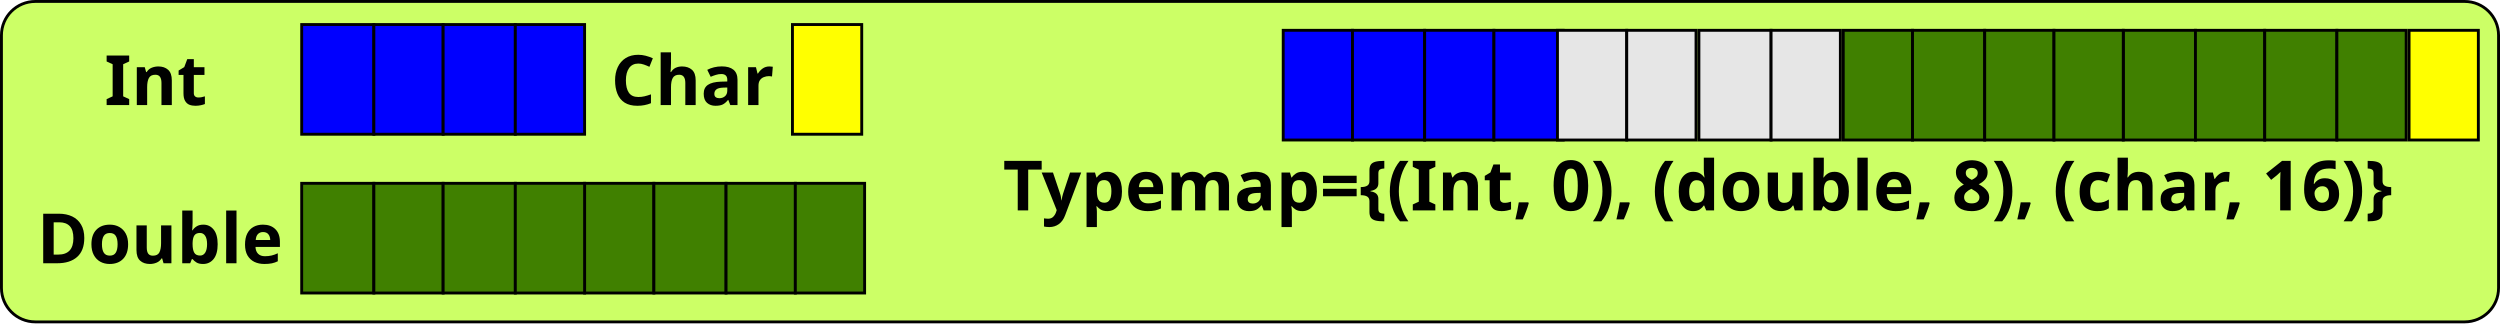
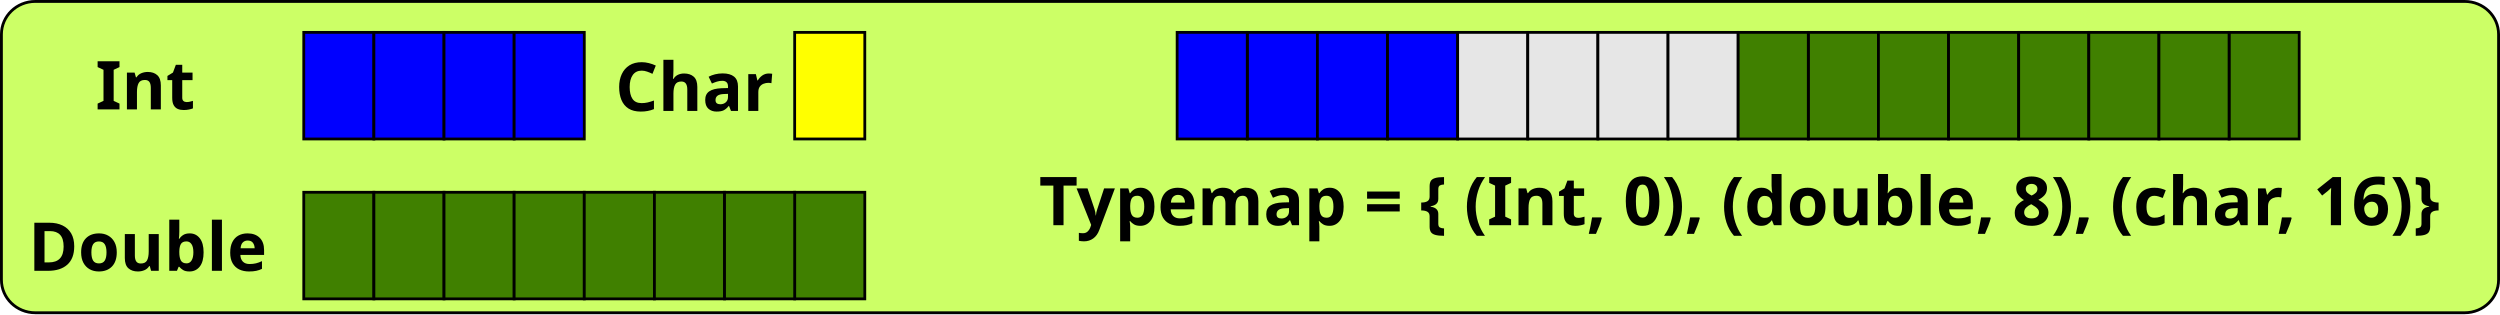
- <svg xmlns="http://www.w3.org/2000/svg" viewBox="0 0 866.008 112.001" height="112.001" width="866.008" xml:space="preserve" id="svg2" version="1.1">
+ <svg xmlns="http://www.w3.org/2000/svg" xmlns:xlink="http://www.w3.org/1999/xlink" viewBox="0 0 891.218 112.001" height="112.001" width="891.218" xml:space="preserve" id="svg2" version="1.1">
  <defs id="defs6">
    <clipPath id="clipPath18" clipPathUnits="userSpaceOnUse">
      <path style="clip-rule:evenodd" id="path16" d="M 0,1.2207e-4 H 720 V 450 H 0 Z" />
    </clipPath>
    <clipPath id="clipPath80" clipPathUnits="userSpaceOnUse">
      <path style="clip-rule:evenodd" id="path78" d="M 1.0729e-5,0 H 720 V 450 H 1.0729e-5 Z" />
    </clipPath>
    <clipPath id="clipPath92" clipPathUnits="userSpaceOnUse">
      <path style="clip-rule:evenodd" id="path90" d="M 1.0729e-5,0 H 720 V 450 H 1.0729e-5 Z" />
    </clipPath>
    <clipPath id="clipPath168" clipPathUnits="userSpaceOnUse">
      <path style="clip-rule:evenodd" id="path166" d="M 1.0729e-5,0 H 720 V 450 H 1.0729e-5 Z" />
    </clipPath>
    <clipPath id="clipPath184" clipPathUnits="userSpaceOnUse">
      <path style="clip-rule:evenodd" id="path182" d="M 1.0729e-5,0 H 720 V 450 H 1.0729e-5 Z" />
    </clipPath>
  </defs>
-   <path d="m 0.5,12.22 c 0,-6.48 5.248,-11.72 11.721,-11.72 H 853.774 c 6.48,0 11.733,5.24 11.733,11.72 v 87.547 c 0,6.48 -5.253,11.733 -11.733,11.733 H 12.222 c -6.473,0 -11.721,-5.253 -11.721,-11.733 z" style="fill:#ccff66;fill-opacity:1;fill-rule:evenodd;stroke:none;stroke-width:1.333" id="path22" />
-   <path d="m 0.5,12.22 c 0,-6.48 5.248,-11.72 11.721,-11.72 H 853.774 c 6.48,0 11.733,5.24 11.733,11.72 v 87.547 c 0,6.48 -5.253,11.733 -11.733,11.733 H 12.222 c -6.473,0 -11.721,-5.253 -11.721,-11.733 z" style="fill:none;stroke:#000000;stroke-width:1.001;stroke-linecap:butt;stroke-linejoin:miter;stroke-miterlimit:10;stroke-dasharray:none;stroke-opacity:1" id="path24" />
-   <path d="m 202.507,101.5 h 24 v -38 h -24 z" style="fill:#408000;fill-opacity:1;fill-rule:evenodd;stroke:none;stroke-width:1.333" id="path26" />
-   <path d="m 202.507,101.5 h 24 v -38 h -24 z" style="fill:none;stroke:#000000;stroke-width:1.001;stroke-linecap:butt;stroke-linejoin:miter;stroke-miterlimit:10;stroke-dasharray:none;stroke-opacity:1" id="path28" />
-   <path d="m 226.507,101.5 h 25 v -38 h -25 z" style="fill:#408000;fill-opacity:1;fill-rule:evenodd;stroke:none;stroke-width:1.333" id="path30" />
-   <path d="m 226.507,101.5 h 25 v -38 h -25 z" style="fill:none;stroke:#000000;stroke-width:1.001;stroke-linecap:butt;stroke-linejoin:miter;stroke-miterlimit:10;stroke-dasharray:none;stroke-opacity:1" id="path32" />
-   <path d="m 251.507,101.5 h 24 v -38 h -24 z" style="fill:#408000;fill-opacity:1;fill-rule:evenodd;stroke:none;stroke-width:1.333" id="path34" />
-   <path d="m 251.507,101.5 h 24 v -38 h -24 z" style="fill:none;stroke:#000000;stroke-width:1.001;stroke-linecap:butt;stroke-linejoin:miter;stroke-miterlimit:10;stroke-dasharray:none;stroke-opacity:1" id="path36" />
-   <path d="m 275.507,101.5 h 24 v -38 h -24 z" style="fill:#408000;fill-opacity:1;fill-rule:evenodd;stroke:none;stroke-width:1.333" id="path38" />
-   <path d="m 275.507,101.5 h 24 v -38 h -24 z" style="fill:none;stroke:#000000;stroke-width:1.001;stroke-linecap:butt;stroke-linejoin:miter;stroke-miterlimit:10;stroke-dasharray:none;stroke-opacity:1" id="path40" />
-   <path d="m 104.507,101.5 h 25 v -38 h -25 z" style="fill:#408000;fill-opacity:1;fill-rule:evenodd;stroke:none;stroke-width:1.333" id="path42" />
-   <path d="m 104.507,101.5 h 25 v -38 h -25 z" style="fill:none;stroke:#000000;stroke-width:1.001;stroke-linecap:butt;stroke-linejoin:miter;stroke-miterlimit:10;stroke-dasharray:none;stroke-opacity:1" id="path44" />
-   <path d="m 129.507,101.5 h 24 v -38 h -24 z" style="fill:#408000;fill-opacity:1;fill-rule:evenodd;stroke:none;stroke-width:1.333" id="path46" />
-   <path d="m 129.507,101.5 h 24 v -38 h -24 z" style="fill:none;stroke:#000000;stroke-width:1.001;stroke-linecap:butt;stroke-linejoin:miter;stroke-miterlimit:10;stroke-dasharray:none;stroke-opacity:1" id="path48" />
-   <path d="m 153.507,101.5 h 25 v -38 h -25 z" style="fill:#408000;fill-opacity:1;fill-rule:evenodd;stroke:none;stroke-width:1.333" id="path50" />
-   <path d="m 153.507,101.5 h 25 v -38 h -25 z" style="fill:none;stroke:#000000;stroke-width:1.001;stroke-linecap:butt;stroke-linejoin:miter;stroke-miterlimit:10;stroke-dasharray:none;stroke-opacity:1" id="path52" />
-   <path d="m 178.507,101.5 h 24 v -38 h -24 z" style="fill:#408000;fill-opacity:1;fill-rule:evenodd;stroke:none;stroke-width:1.333" id="path54" />
-   <path d="m 178.507,101.5 h 24 v -38 h -24 z" style="fill:none;stroke:#000000;stroke-width:1.001;stroke-linecap:butt;stroke-linejoin:miter;stroke-miterlimit:10;stroke-dasharray:none;stroke-opacity:1" id="path56" />
-   <path d="m 104.507,46.5 h 25 V 8.501 h -25 z" style="fill:#0000ff;fill-opacity:1;fill-rule:evenodd;stroke:none;stroke-width:1.333" id="path58" />
-   <path d="m 104.507,46.5 h 25 V 8.501 h -25 z" style="fill:none;stroke:#000000;stroke-width:1.001;stroke-linecap:butt;stroke-linejoin:miter;stroke-miterlimit:10;stroke-dasharray:none;stroke-opacity:1" id="path60" />
-   <path d="m 129.507,46.5 h 24 V 8.501 h -24 z" style="fill:#0000ff;fill-opacity:1;fill-rule:evenodd;stroke:none;stroke-width:1.333" id="path62" />
-   <path d="m 129.507,46.5 h 24 V 8.501 h -24 z" style="fill:none;stroke:#000000;stroke-width:1.001;stroke-linecap:butt;stroke-linejoin:miter;stroke-miterlimit:10;stroke-dasharray:none;stroke-opacity:1" id="path64" />
-   <path d="m 153.507,46.5 h 25 V 8.501 h -25 z" style="fill:#0000ff;fill-opacity:1;fill-rule:evenodd;stroke:none;stroke-width:1.333" id="path66" />
-   <path d="m 153.507,46.5 h 25 V 8.501 h -25 z" style="fill:none;stroke:#000000;stroke-width:1.001;stroke-linecap:butt;stroke-linejoin:miter;stroke-miterlimit:10;stroke-dasharray:none;stroke-opacity:1" id="path68" />
-   <path d="m 178.507,46.5 h 24 V 8.501 h -24 z" style="fill:#0000ff;fill-opacity:1;fill-rule:evenodd;stroke:none;stroke-width:1.333" id="path70" />
-   <path d="m 178.507,46.5 h 24 V 8.501 h -24 z" style="fill:none;stroke:#000000;stroke-width:1.001;stroke-linecap:butt;stroke-linejoin:miter;stroke-miterlimit:10;stroke-dasharray:none;stroke-opacity:1" id="path72" />
-   <g id="g74" transform="matrix(1.333333,0,0,-1.333333,-56.9995,367.9938)">
-     <g id="g76" clip-path="url(#clipPath80)">
-       <text transform="matrix(1,0,0,-1,69.875,248.7)" style="font-variant:normal;font-weight:bold;font-size:18.025px;font-family:Calibri;-inkscape-font-specification:Calibri-Bold;writing-mode:lr-tb;fill:#000000;fill-opacity:1;fill-rule:nonzero;stroke:none" id="text84">
-         <tspan x="0 4.506 14.24" y="0" id="tspan82">Int</tspan>
-       </text>
-     </g>
+   <path d="m 0.508,12.226 c 0,-6.479 5.401,-11.718 12.063,-11.718 H 878.635 c 6.669,0 12.075,5.239 12.075,11.718 v 87.535 c 0,6.479 -5.406,11.732 -12.075,11.732 H 12.57 c -6.662,0 -12.063,-5.253 -12.063,-11.732 z" style="fill:#ccff66;fill-opacity:1;stroke:#000000;stroke-width:1.015;stroke-linecap:butt;stroke-linejoin:miter;stroke-miterlimit:10;stroke-dasharray:none;stroke-opacity:1" id="path24" />
+   <path id="path9728" style="fill:#ffff00;fill-opacity:1;stroke:#000000;stroke-width:1.001;stroke-linecap:butt;stroke-linejoin:miter;stroke-miterlimit:10;stroke-dasharray:none;stroke-opacity:1" d="m 283.289,49.543 h 25 v -38 h -25 z" />
+   <g id="g9754" transform="translate(2.521008,-152.521)">
+     <path id="path60" style="fill:#0000ff;fill-opacity:1;stroke:#000000;stroke-width:1.001;stroke-linecap:butt;stroke-linejoin:miter;stroke-miterlimit:10;stroke-dasharray:none;stroke-opacity:1" d="m 105.768,202.064 h 25 v -38 h -25 z" />
+     <use transform="translate(25)" height="100%" width="100%" id="use9730" xlink:href="#path60" y="0" x="0" />
+     <use transform="translate(50)" x="0" y="0" xlink:href="#path60" id="use9732" width="100%" height="100%" />
+     <use transform="translate(75)" height="100%" width="100%" id="use9734" xlink:href="#path60" y="0" x="0" />
  </g>
-   <g id="g86" transform="matrix(1.333333,0,0,-1.333333,-56.9995,367.9938)">
-     <g id="g88" clip-path="url(#clipPath92)">
-       <text transform="matrix(1,0,0,-1,52.35,207.6)" style="font-variant:normal;font-weight:bold;font-size:18.025px;font-family:Calibri;-inkscape-font-specification:Calibri-Bold;writing-mode:lr-tb;fill:#000000;fill-opacity:1;fill-rule:nonzero;stroke:none" id="text96">
-         <tspan x="0 11.284 21.035 30.787 40.538 45.044" y="0" id="tspan94">Double</tspan>
-       </text>
-     </g>
+   <g id="g9764" transform="translate(1.260498,-152.521)">
+     <path id="path44" style="fill:#408000;fill-opacity:1;stroke:#000000;stroke-width:1.001;stroke-linecap:butt;stroke-linejoin:miter;stroke-miterlimit:10;stroke-dasharray:none;stroke-opacity:1" d="m 107.028,259.064 h 25 v -38 h -25 z" />
+     <use transform="translate(25)" height="100%" width="100%" id="use9736" xlink:href="#path44" y="0" x="0" />
+     <use transform="translate(50)" x="0" y="0" xlink:href="#path44" id="use9738" width="100%" height="100%" />
+     <use transform="translate(75)" x="0" y="0" xlink:href="#path44" id="use9740" width="100%" height="100%" />
+     <use transform="translate(100)" height="100%" width="100%" id="use9742" xlink:href="#path44" y="0" x="0" />
+     <use transform="translate(125)" height="100%" width="100%" id="use9744" xlink:href="#path44" y="0" x="0" />
+     <use transform="translate(175)" x="0" y="0" xlink:href="#path44" id="use9746" width="100%" height="100%" />
+     <use transform="translate(150)" height="100%" width="100%" id="use9748" xlink:href="#path44" y="0" x="0" />
  </g>
-   <path d="m 735.507,48.5 h 25 V 10.501 h -25 z" style="fill:#408000;fill-opacity:1;fill-rule:evenodd;stroke:none;stroke-width:1.333" id="path98" />
-   <path d="m 735.507,48.5 h 25 V 10.501 h -25 z" style="fill:none;stroke:#000000;stroke-width:1.001;stroke-linecap:butt;stroke-linejoin:miter;stroke-miterlimit:10;stroke-dasharray:none;stroke-opacity:1" id="path100" />
-   <path d="m 760.507,48.5 h 24 V 10.501 h -24 z" style="fill:#408000;fill-opacity:1;fill-rule:evenodd;stroke:none;stroke-width:1.333" id="path102" />
-   <path d="m 760.507,48.5 h 24 V 10.501 h -24 z" style="fill:none;stroke:#000000;stroke-width:1.001;stroke-linecap:butt;stroke-linejoin:miter;stroke-miterlimit:10;stroke-dasharray:none;stroke-opacity:1" id="path104" />
-   <path d="m 784.507,48.5 h 25 V 10.501 h -25 z" style="fill:#408000;fill-opacity:1;fill-rule:evenodd;stroke:none;stroke-width:1.333" id="path106" />
-   <path d="m 784.507,48.5 h 25 V 10.501 h -25 z" style="fill:none;stroke:#000000;stroke-width:1.001;stroke-linecap:butt;stroke-linejoin:miter;stroke-miterlimit:10;stroke-dasharray:none;stroke-opacity:1" id="path108" />
-   <path d="m 809.507,48.5 h 24 V 10.501 h -24 z" style="fill:#408000;fill-opacity:1;fill-rule:evenodd;stroke:none;stroke-width:1.333" id="path110" />
-   <path d="m 809.507,48.5 h 24 V 10.501 h -24 z" style="fill:none;stroke:#000000;stroke-width:1.001;stroke-linecap:butt;stroke-linejoin:miter;stroke-miterlimit:10;stroke-dasharray:none;stroke-opacity:1" id="path112" />
-   <path d="m 638.507,48.5 h 24 V 10.501 h -24 z" style="fill:#408000;fill-opacity:1;fill-rule:evenodd;stroke:none;stroke-width:1.333" id="path114" />
-   <path d="m 638.507,48.5 h 24 V 10.501 h -24 z" style="fill:none;stroke:#000000;stroke-width:1.001;stroke-linecap:butt;stroke-linejoin:miter;stroke-miterlimit:10;stroke-dasharray:none;stroke-opacity:1" id="path116" />
-   <path d="m 662.507,48.5 h 25 V 10.501 h -25 z" style="fill:#408000;fill-opacity:1;fill-rule:evenodd;stroke:none;stroke-width:1.333" id="path118" />
-   <path d="m 662.507,48.5 h 25 V 10.501 h -25 z" style="fill:none;stroke:#000000;stroke-width:1.001;stroke-linecap:butt;stroke-linejoin:miter;stroke-miterlimit:10;stroke-dasharray:none;stroke-opacity:1" id="path120" />
-   <path d="m 687.507,48.5 h 24 V 10.501 h -24 z" style="fill:#408000;fill-opacity:1;fill-rule:evenodd;stroke:none;stroke-width:1.333" id="path122" />
-   <path d="m 687.507,48.5 h 24 V 10.501 h -24 z" style="fill:none;stroke:#000000;stroke-width:1.001;stroke-linecap:butt;stroke-linejoin:miter;stroke-miterlimit:10;stroke-dasharray:none;stroke-opacity:1" id="path124" />
-   <path d="m 711.507,48.5 h 24 V 10.501 h -24 z" style="fill:#408000;fill-opacity:1;fill-rule:evenodd;stroke:none;stroke-width:1.333" id="path126" />
-   <path d="m 711.507,48.5 h 24 V 10.501 h -24 z" style="fill:none;stroke:#000000;stroke-width:1.001;stroke-linecap:butt;stroke-linejoin:miter;stroke-miterlimit:10;stroke-dasharray:none;stroke-opacity:1" id="path128" />
-   <path d="m 444.507,48.5 h 24 V 10.501 h -24 z" style="fill:#0000ff;fill-opacity:1;fill-rule:evenodd;stroke:none;stroke-width:1.333" id="path130" />
-   <path d="m 444.507,48.5 h 24 V 10.501 h -24 z" style="fill:none;stroke:#000000;stroke-width:1.001;stroke-linecap:butt;stroke-linejoin:miter;stroke-miterlimit:10;stroke-dasharray:none;stroke-opacity:1" id="path132" />
-   <path d="m 468.507,48.5 h 25 V 10.501 h -25 z" style="fill:#0000ff;fill-opacity:1;fill-rule:evenodd;stroke:none;stroke-width:1.333" id="path134" />
-   <path d="m 468.507,48.5 h 25 V 10.501 h -25 z" style="fill:none;stroke:#000000;stroke-width:1.001;stroke-linecap:butt;stroke-linejoin:miter;stroke-miterlimit:10;stroke-dasharray:none;stroke-opacity:1" id="path136" />
-   <path d="m 493.507,48.5 h 24 V 10.501 h -24 z" style="fill:#0000ff;fill-opacity:1;fill-rule:evenodd;stroke:none;stroke-width:1.333" id="path138" />
-   <path d="m 493.507,48.5 h 24 V 10.501 h -24 z" style="fill:none;stroke:#000000;stroke-width:1.001;stroke-linecap:butt;stroke-linejoin:miter;stroke-miterlimit:10;stroke-dasharray:none;stroke-opacity:1" id="path140" />
-   <path d="m 517.507,48.5 h 24 V 10.501 h -24 z" style="fill:#0000ff;fill-opacity:1;fill-rule:evenodd;stroke:none;stroke-width:1.333" id="path142" />
-   <path d="m 517.507,48.5 h 24 V 10.501 h -24 z" style="fill:none;stroke:#000000;stroke-width:1.001;stroke-linecap:butt;stroke-linejoin:miter;stroke-miterlimit:10;stroke-dasharray:none;stroke-opacity:1" id="path144" />
-   <path d="m 539.507,48.5 h 24 V 10.501 h -24 z" style="fill:#e6e6e6;fill-opacity:1;fill-rule:evenodd;stroke:none;stroke-width:1.333" id="path146" />
-   <path d="m 539.507,48.5 h 24 V 10.501 h -24 z" style="fill:none;stroke:#000000;stroke-width:1.001;stroke-linecap:butt;stroke-linejoin:miter;stroke-miterlimit:10;stroke-dasharray:none;stroke-opacity:1" id="path148" />
-   <path d="m 563.507,48.5 h 24 V 10.501 h -24 z" style="fill:#e6e6e6;fill-opacity:1;fill-rule:evenodd;stroke:none;stroke-width:1.333" id="path150" />
-   <path d="m 563.507,48.5 h 24 V 10.501 h -24 z" style="fill:none;stroke:#000000;stroke-width:1.001;stroke-linecap:butt;stroke-linejoin:miter;stroke-miterlimit:10;stroke-dasharray:none;stroke-opacity:1" id="path152" />
-   <path d="m 588.507,48.5 h 25 V 10.501 h -25 z" style="fill:#e6e6e6;fill-opacity:1;fill-rule:evenodd;stroke:none;stroke-width:1.333" id="path154" />
-   <path d="m 588.507,48.5 h 25 V 10.501 h -25 z" style="fill:none;stroke:#000000;stroke-width:1.001;stroke-linecap:butt;stroke-linejoin:miter;stroke-miterlimit:10;stroke-dasharray:none;stroke-opacity:1" id="path156" />
-   <path d="m 613.507,48.5 h 24 V 10.501 h -24 z" style="fill:#e6e6e6;fill-opacity:1;fill-rule:evenodd;stroke:none;stroke-width:1.333" id="path158" />
-   <path d="m 613.507,48.5 h 24 V 10.501 h -24 z" style="fill:none;stroke:#000000;stroke-width:1.001;stroke-linecap:butt;stroke-linejoin:miter;stroke-miterlimit:10;stroke-dasharray:none;stroke-opacity:1" id="path160" />
-   <g id="g162" transform="matrix(1.333333,0,0,-1.333333,-56.9995,367.9938)">
-     <g id="g164" clip-path="url(#clipPath168)">
-       <text transform="matrix(1,0,0,-1,303.3,221.33)" style="font-variant:normal;font-weight:bold;font-size:18.025px;font-family:Calibri;-inkscape-font-specification:Calibri-Bold;writing-mode:lr-tb;fill:#000000;fill-opacity:1;fill-rule:nonzero;stroke:none" id="text172">
-         <tspan x="0 8.273 16.547 26.298 35.365 50.326 59.338 69.09 78.066 84.141 89.422 93.928 103.68 109.7 114.206 118.695 127.725 133.006 137.513 142.776 148.057 157.809 167.56 177.312 187.063 191.552 200.618 205.07 208.82 217.85 223.131 227.638 232.126 237.407 244.942 254.693 263.706 268.987 273.493 277.982 287.012 296.043 301.324" y="0" id="tspan170">Typemap={(Int, 0), (double, 8), (char, 16)}</tspan>
-       </text>
-     </g>
+   <g id="g10080" transform="translate(-34.03361,-152.521)">
+     <use x="0" y="0" xlink:href="#path60" id="use10015" width="100%" height="100%" transform="translate(372.8992)" />
+     <use height="100%" width="100%" id="use10017" xlink:href="#path60" y="0" x="0" transform="translate(397.8992)" />
+     <use x="0" y="0" xlink:href="#path60" id="use10019" width="100%" height="100%" transform="translate(422.8992)" />
+     <use transform="translate(347.8992)" height="100%" width="100%" id="use10026" xlink:href="#path60" y="0" x="0" />
+     <path id="path10028" style="fill:#e6e6e6;fill-opacity:1;stroke:#000000;stroke-width:1.001;stroke-linecap:butt;stroke-linejoin:miter;stroke-miterlimit:10;stroke-dasharray:none;stroke-opacity:1" d="m 553.667,202.064 h 25 v -38 h -25 z" />
+     <use height="100%" width="100%" transform="translate(25)" id="use10030" xlink:href="#path10028" y="0" x="0" />
+     <use x="0" y="0" xlink:href="#path10028" id="use10032" transform="translate(50)" width="100%" height="100%" />
+     <use height="100%" width="100%" transform="translate(75)" id="use10034" xlink:href="#path10028" y="0" x="0" />
+     <use x="0" y="0" xlink:href="#path44" id="use10038" width="100%" height="100%" transform="translate(571.6386,-56.99999)" />
+     <use height="100%" width="100%" id="use10040" xlink:href="#path44" y="0" x="0" transform="translate(596.6386,-56.99999)" />
+     <use height="100%" width="100%" id="use10042" xlink:href="#path44" y="0" x="0" transform="translate(621.6386,-56.99999)" />
+     <use x="0" y="0" xlink:href="#path44" id="use10044" width="100%" height="100%" transform="translate(646.6386,-56.99999)" />
+     <use x="0" y="0" xlink:href="#path44" id="use10046" width="100%" height="100%" transform="translate(671.6386,-56.99999)" />
+     <use height="100%" width="100%" id="use10048" xlink:href="#path44" y="0" x="0" transform="translate(721.6386,-56.99999)" />
+     <use x="0" y="0" xlink:href="#path44" id="use10050" width="100%" height="100%" transform="translate(696.6386,-56.99999)" />
+     <use transform="translate(546.6386,-56.99999)" height="100%" width="100%" id="use10054" xlink:href="#path44" y="0" x="0" />
  </g>
-   <path d="m 274.507,46.5 h 24 V 8.501 h -24 z" style="fill:#ffff00;fill-opacity:1;fill-rule:evenodd;stroke:none;stroke-width:1.333" id="path174" />
-   <path d="m 274.507,46.5 h 24 V 8.501 h -24 z" style="fill:none;stroke:#000000;stroke-width:1.001;stroke-linecap:butt;stroke-linejoin:miter;stroke-miterlimit:10;stroke-dasharray:none;stroke-opacity:1" id="path176" />
-   <g id="g178" transform="matrix(1.333333,0,0,-1.333333,-56.9995,367.9938)">
-     <g id="g180" clip-path="url(#clipPath184)">
-       <text transform="matrix(1,0,0,-1,201.5,248.7)" style="font-variant:normal;font-weight:bold;font-size:18.025px;font-family:Calibri;-inkscape-font-specification:Calibri-Bold;writing-mode:lr-tb;fill:#000000;fill-opacity:1;fill-rule:nonzero;stroke:none" id="text188">
-         <tspan x="0 9.752 19.503 28.516" y="0" id="tspan186">Char</tspan>
-       </text>
-     </g>
-   </g>
-   <path d="m 834.507,48.5 h 24 V 10.501 h -24 z" style="fill:#ffff00;fill-opacity:1;fill-rule:evenodd;stroke:none;stroke-width:1.333" id="path190" />
-   <path d="m 834.507,48.5 h 24 V 10.501 h -24 z" style="fill:none;stroke:#000000;stroke-width:1.001;stroke-linecap:butt;stroke-linejoin:miter;stroke-miterlimit:10;stroke-dasharray:none;stroke-opacity:1" id="path192" />
+   <text xml:space="preserve" style="font-style:normal;font-variant:normal;font-weight:bold;font-stretch:normal;font-size:24px;line-height:1.25;font-family:'Noto Sans';-inkscape-font-specification:'Noto Sans, Bold';font-variant-ligatures:normal;font-variant-caps:normal;font-variant-numeric:normal;font-feature-settings:normal;text-align:start;letter-spacing:0px;word-spacing:0px;writing-mode:lr-tb;text-anchor:start;fill:#000000;fill-opacity:1;stroke:none" x="34.034" y="38.991" id="text10084">
+     <tspan id="tspan10082" x="34.034" y="38.991">Int</tspan>
+   </text>
+   <text xml:space="preserve" style="font-style:normal;font-variant:normal;font-weight:bold;font-stretch:normal;font-size:24px;line-height:1.25;font-family:'Noto Sans';-inkscape-font-specification:'Noto Sans, Bold';font-variant-ligatures:normal;font-variant-caps:normal;font-variant-numeric:normal;font-feature-settings:normal;text-align:start;letter-spacing:0px;word-spacing:0px;writing-mode:lr-tb;text-anchor:start;fill:#000000;fill-opacity:1;stroke:none" x="10.084" y="96.543" id="text10088">
+     <tspan id="tspan10086" x="10.084" y="96.543">Double</tspan>
+   </text>
+   <text xml:space="preserve" style="font-style:normal;font-variant:normal;font-weight:bold;font-stretch:normal;font-size:24px;line-height:1.25;font-family:'Noto Sans';-inkscape-font-specification:'Noto Sans, Bold';font-variant-ligatures:normal;font-variant-caps:normal;font-variant-numeric:normal;font-feature-settings:normal;text-align:start;letter-spacing:0px;word-spacing:0px;writing-mode:lr-tb;text-anchor:start;fill:#000000;fill-opacity:1;stroke:none" x="219.328" y="39.543" id="text10092">
+     <tspan id="tspan10090" x="219.328" y="39.543">Char</tspan>
+   </text>
+   <text xml:space="preserve" style="font-style:normal;font-variant:normal;font-weight:bold;font-stretch:normal;font-size:24px;line-height:1.25;font-family:'Noto Sans';-inkscape-font-specification:'Noto Sans, Bold';font-variant-ligatures:normal;font-variant-caps:normal;font-variant-numeric:normal;font-feature-settings:normal;text-align:start;letter-spacing:0px;word-spacing:0px;writing-mode:lr-tb;text-anchor:start;fill:#000000;fill-opacity:1;stroke:none" x="370.37" y="80.27" id="text10096">
+     <tspan id="tspan10094" x="370.37" y="80.27">Typemap = { (Int, 0), (double, 8), (char, 16)}</tspan>
+   </text>
</svg>
